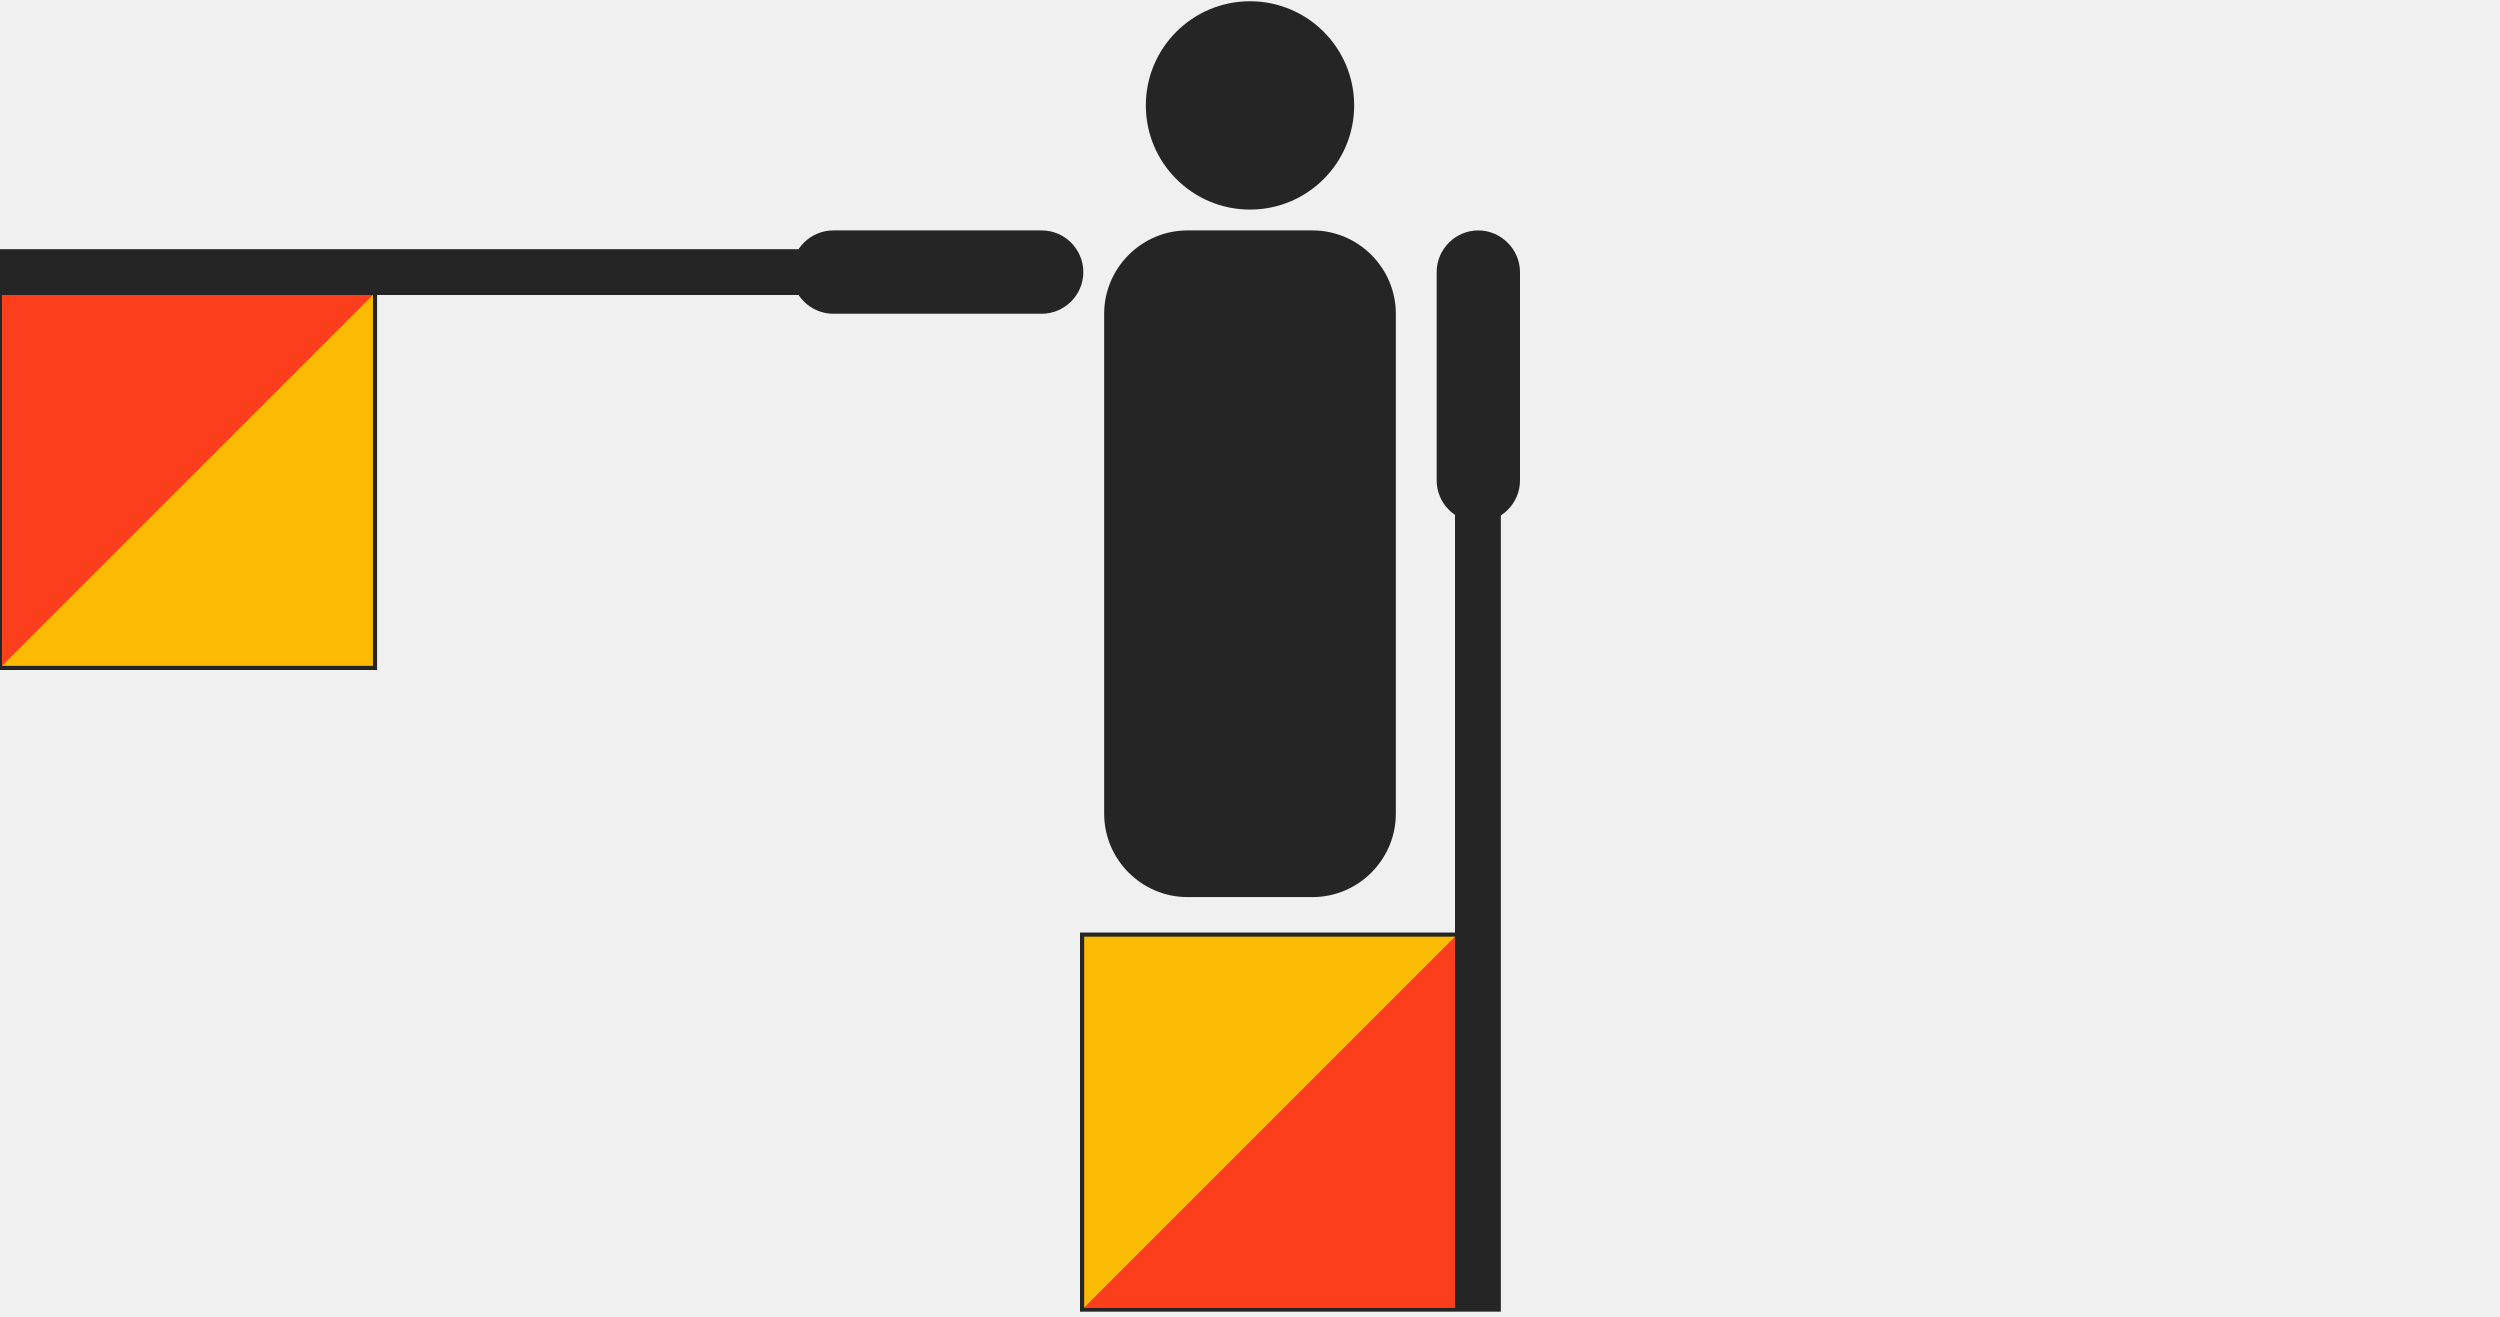
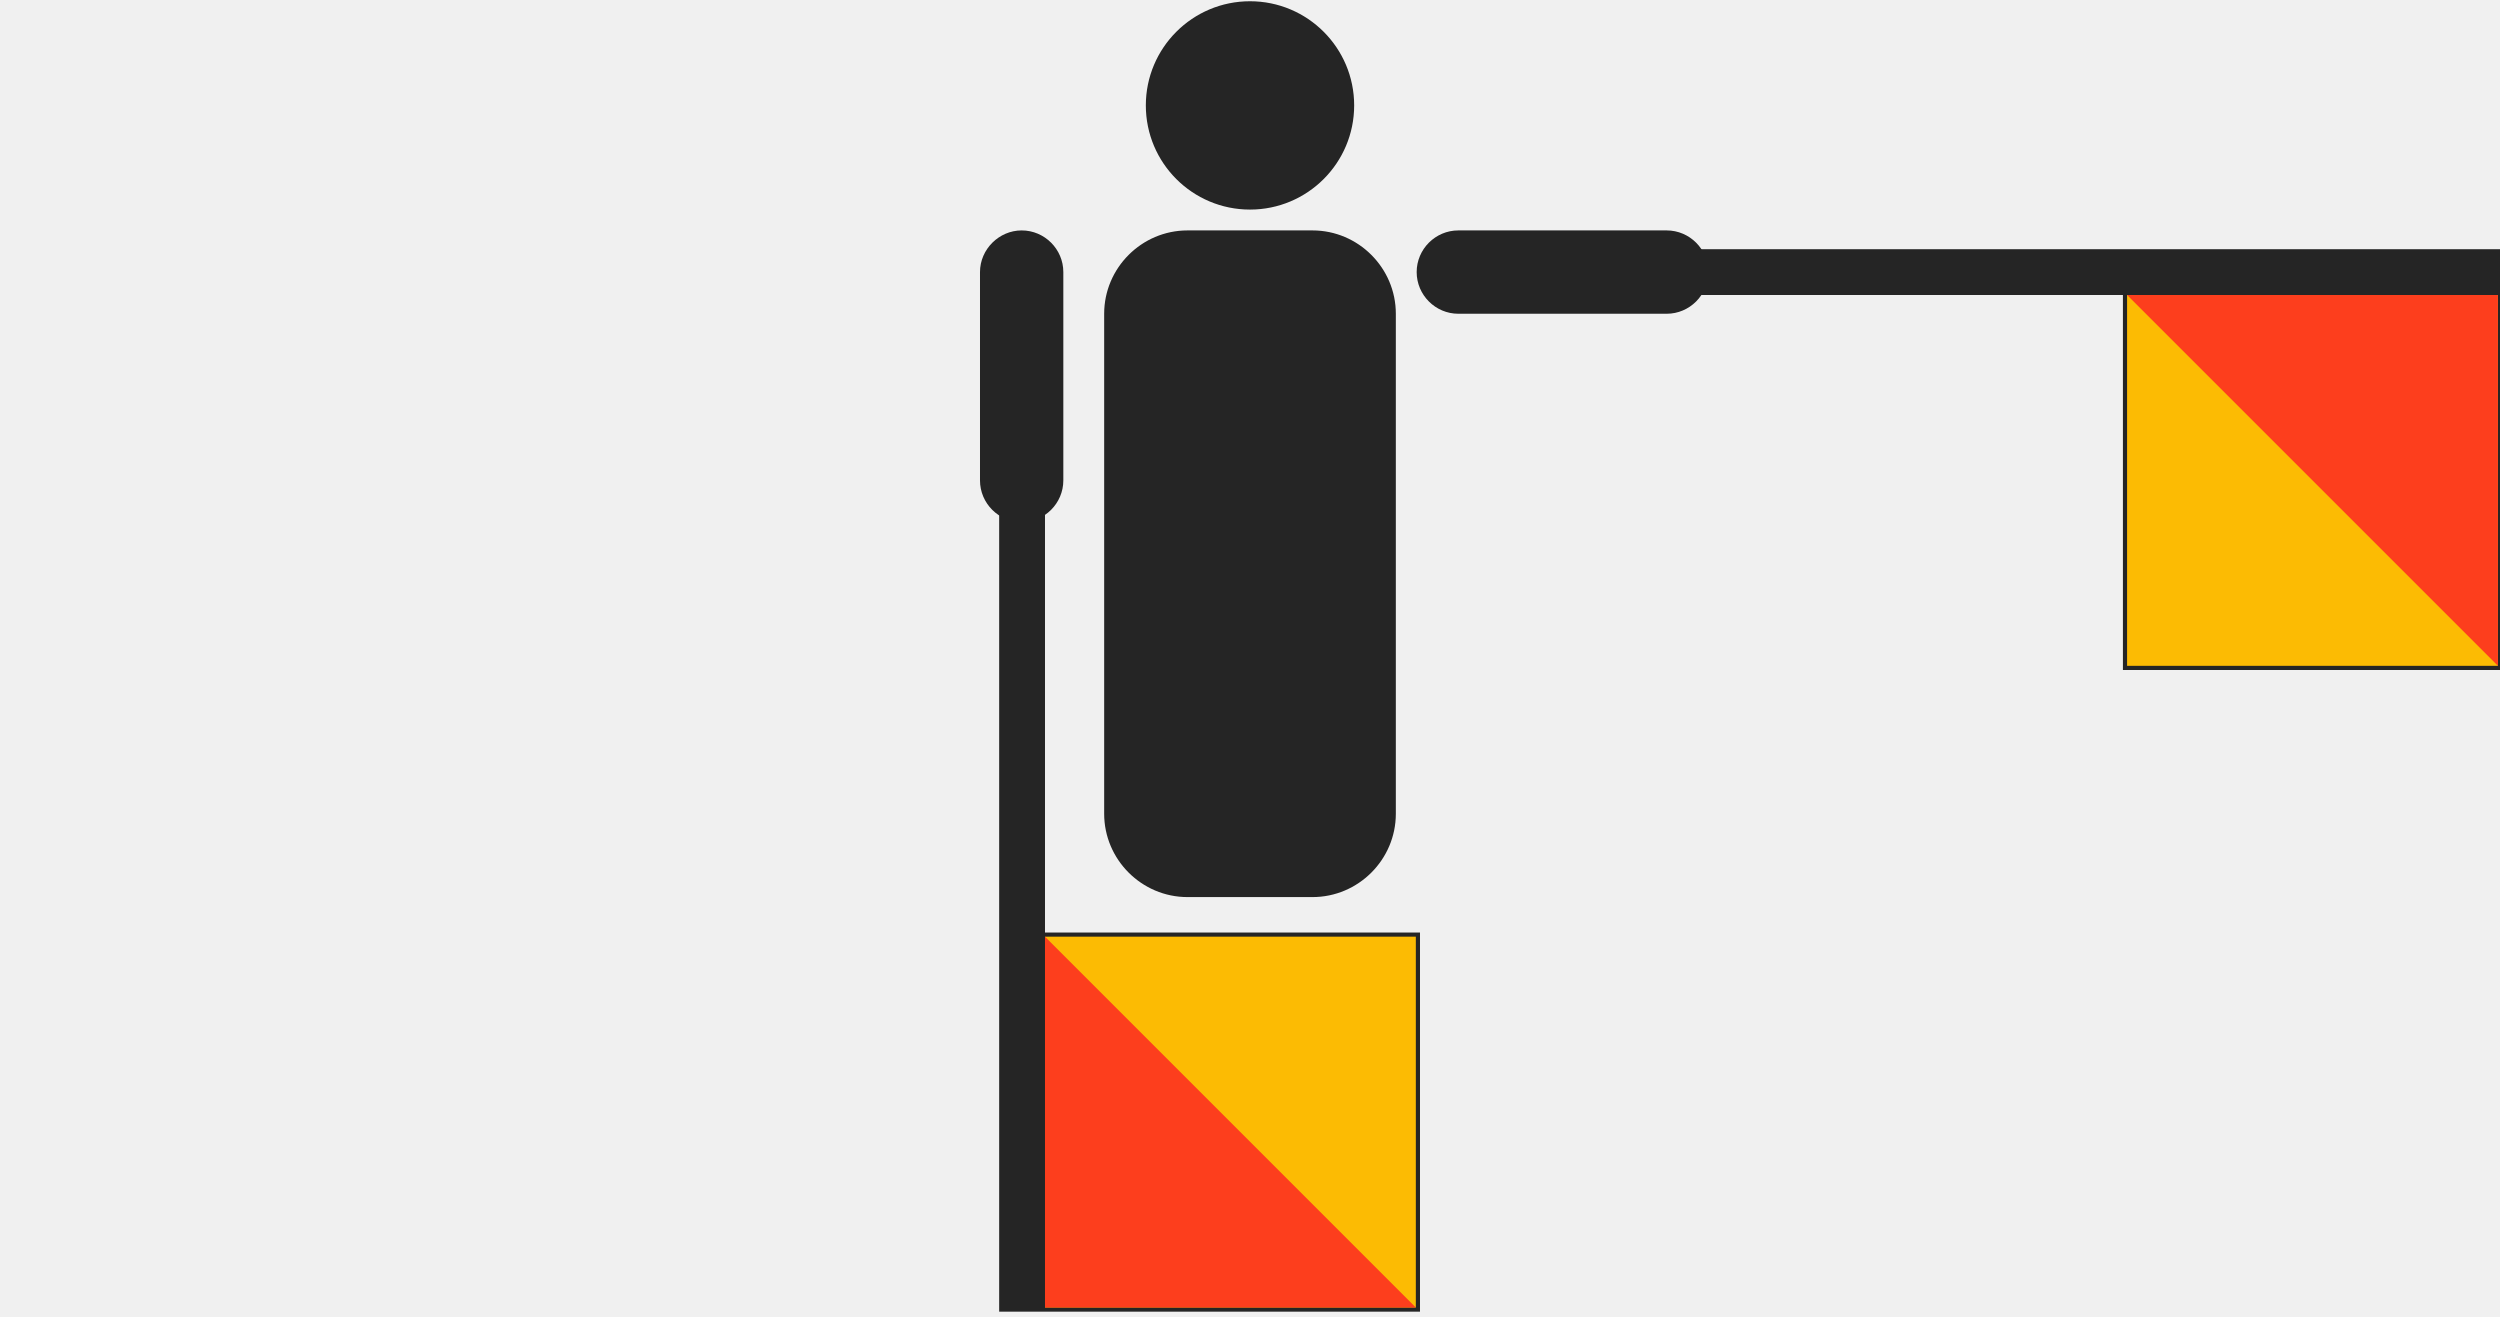
<svg xmlns="http://www.w3.org/2000/svg" width="600" height="316" viewBox="0 0 600 316" fill="none">
  <g clip-path="url(#clip0)">
-     <path d="M300 50.3C313.807 50.3 325 39.107 325 25.3C325 11.493 313.807 0.3 300 0.3C286.193 0.3 275 11.493 275 25.3C275 39.107 286.193 50.3 300 50.3Z" fill="#252525" />
-     <path d="M285 55.3H315C326 55.3 335 64.3 335 75.3V195.3C335 206.3 326 215.3 315 215.3H285C274 215.3 265 206.3 265 195.3V75.3C265 64.3 274 55.3 285 55.3Z" fill="#252525" />
-     <path d="M364.8 65.3V115.3C364.8 120.8 360.3 125.3 354.8 125.3C349.3 125.3 344.8 120.8 344.8 115.3V65.3C344.8 59.8 349.3 55.3 354.8 55.3C360.2 55.3 364.8 59.8 364.8 65.3Z" fill="#252525" />
-     <path d="M360.2 114.3V314.8H259.2V223.8H349.2V113.8L360.2 114.3Z" fill="#252525" />
-     <path d="M349.2 224.8V313.8H260.2V224.8H349.2Z" fill="#FCBB03" />
-     <path d="M349.2 224.8L260.2 313.8H349.2V224.8Z" fill="#FD3E1D" />
-     <path d="M200 55.3H250C255.5 55.3 260 59.8 260 65.3C260 70.8 255.5 75.3 250 75.3H200C194.5 75.3 190 70.8 190 65.3C190 59.8 194.5 55.3 200 55.3Z" fill="#252525" />
-     <path d="M0 59.8H200.5V70.8H90.5V160.8H-0.5L0 59.8Z" fill="#252525" />
-     <path d="M0.5 70.8H89.5V159.8H0.5V70.8Z" fill="#FCBB03" />
-     <path d="M0.5 70.8H89.5L0.5 159.8V70.8Z" fill="#FD3E1D" />
+     <path d="M300 50.3C286.193 50.3 275 39.107 275 25.3C275 11.493 286.193 0.3 300 0.3C313.807 0.3 325 11.493 325 25.3C325 39.107 313.807 50.3 300 50.3Z" fill="#252525" />
+     <path d="M315 55.3H285C274 55.3 265 64.3 265 75.3V195.3C265 206.3 274 215.3 285 215.3H315C326 215.3 335 206.3 335 195.3V75.3C335 64.3 326 55.3 315 55.3Z" fill="#252525" />
+     <path d="M235.199 65.3V115.3C235.199 120.8 239.699 125.3 245.199 125.3C250.699 125.3 255.199 120.8 255.199 115.3V65.3C255.199 59.8 250.699 55.3 245.199 55.3C239.799 55.3 235.199 59.8 235.199 65.3Z" fill="#252525" />
+     <path d="M239.799 114.3V314.8H340.799V223.8H250.799V113.8L239.799 114.3Z" fill="#252525" />
+     <path d="M250.799 224.8V313.8H339.799V224.8H250.799Z" fill="#FCBB03" />
+     <path d="M250.799 224.8L339.799 313.8H250.799V224.8Z" fill="#FD3E1D" />
+     <path d="M400 55.3H350C344.5 55.3 340 59.8 340 65.3C340 70.8 344.5 75.3 350 75.3H400C405.5 75.3 410 70.8 410 65.3C410 59.8 405.5 55.3 400 55.3Z" fill="#252525" />
+     <path d="M600 59.8H399.5V70.8H509.5V160.8H600.5L600 59.8Z" fill="#252525" />
+     <path d="M599.5 70.8H510.5V159.8H599.5V70.8Z" fill="#FCBB03" />
+     <path d="M599.5 70.8H510.5L599.5 159.8V70.8Z" fill="#FD3E1D" />
  </g>
  <defs>
    <clipPath id="clip0">
-       <rect y="0.3" width="600" height="315" fill="white" />
+       <rect width="600" height="315" transform="matrix(-1 0 0 1 600 0.299805)" fill="white" />
    </clipPath>
  </defs>
</svg>
